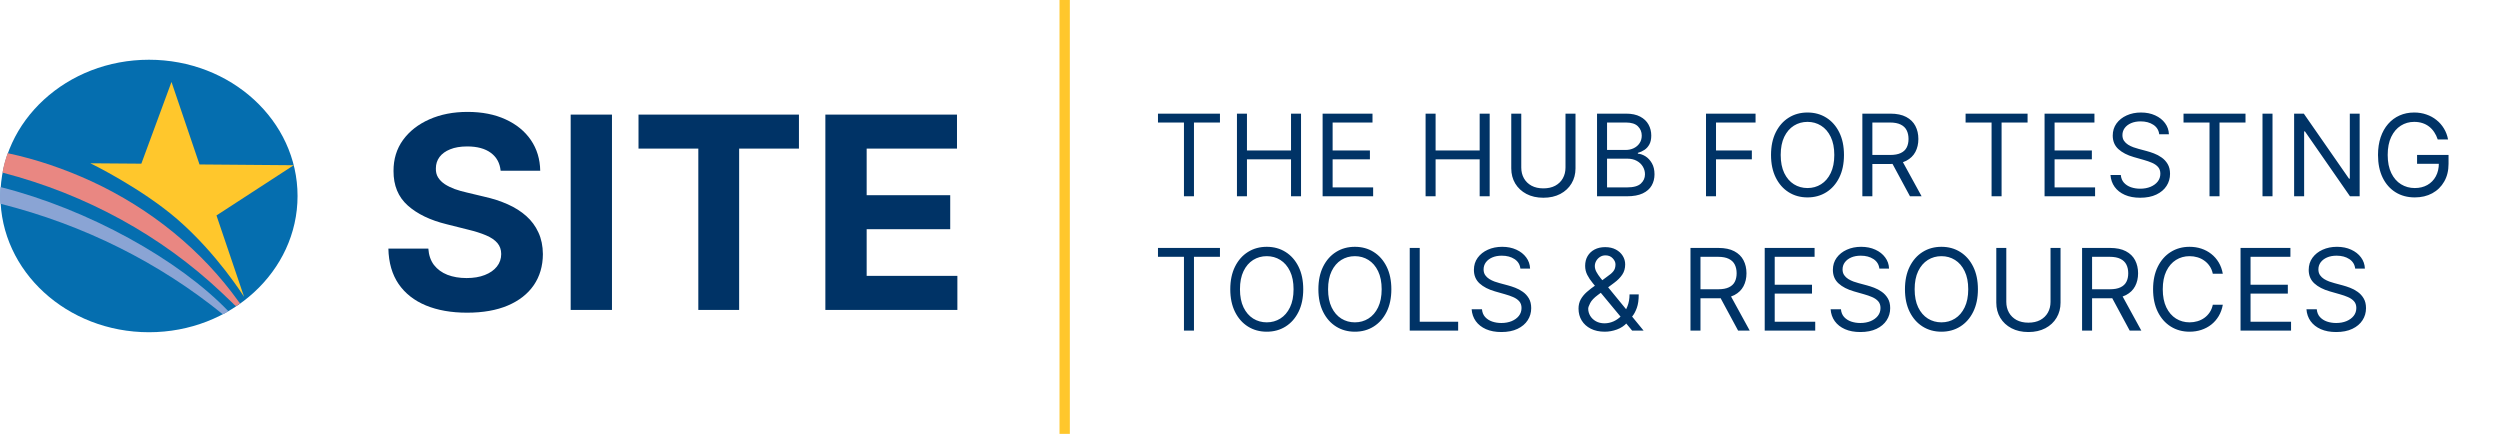
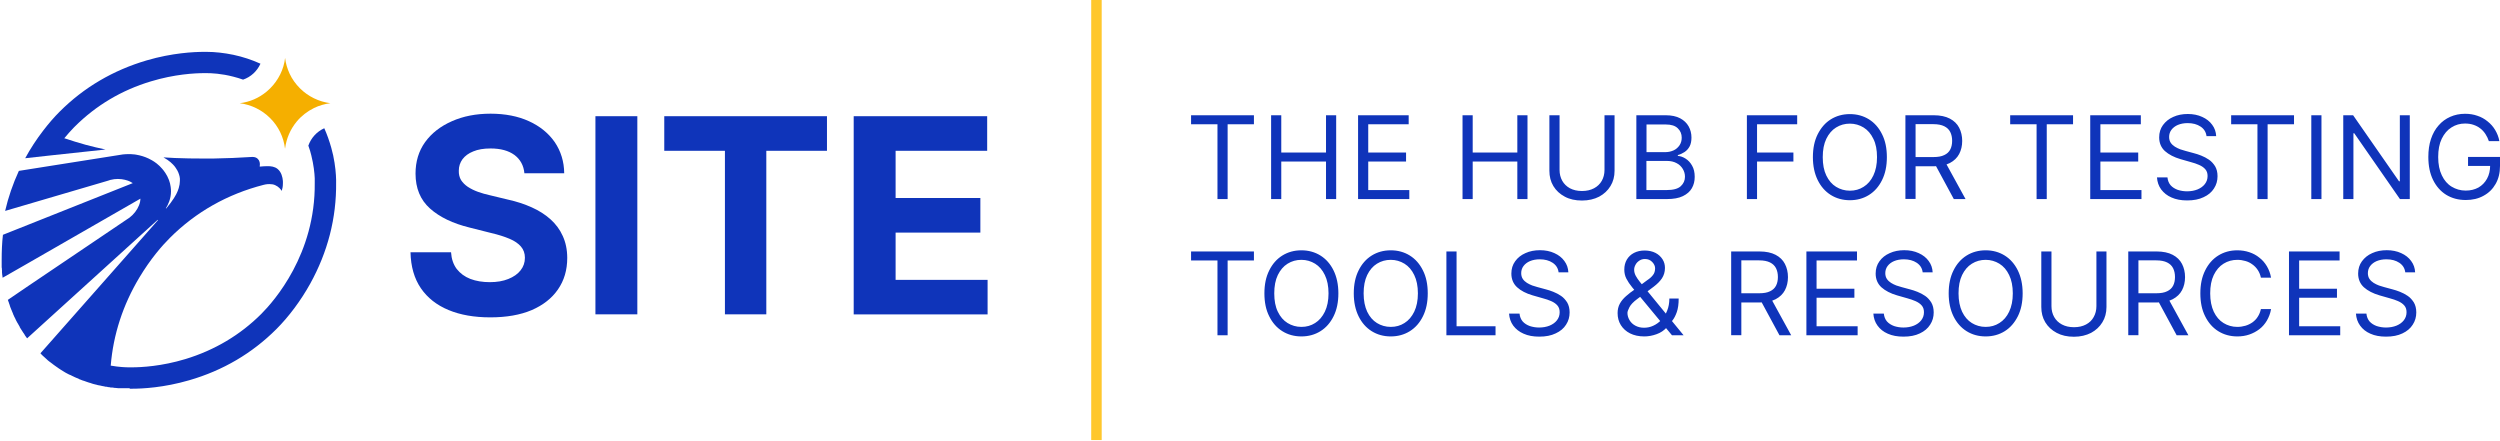
- <svg xmlns="http://www.w3.org/2000/svg" width="242" height="42" viewBox="0 0 242 42" fill="none">
-   <path d="M14.422 32.16C22.364 32.16 28.803 26.255 28.803 18.971C28.803 11.687 22.364 5.783 14.422 5.783C6.48 5.783 0.041 11.687 0.041 18.971C0.041 26.255 6.48 32.16 14.422 32.16Z" fill="#056EAF" />
-   <path d="M23.091 29.183C19.558 24.247 14.627 20.215 8.834 17.54C6.286 16.372 3.574 15.43 0.739 14.827C0.534 15.43 0.328 16.07 0.246 16.711C8.382 18.821 15.654 22.853 21.407 28.279C21.776 28.656 22.187 28.995 22.557 29.372C22.639 29.485 22.762 29.56 22.845 29.635C23.009 29.522 23.132 29.447 23.297 29.334C23.173 29.334 23.132 29.259 23.091 29.183V29.183Z" fill="#E98782" />
-   <path d="M22.105 30.125C17.339 25.151 8.546 20.252 0.041 18.105C0.041 18.368 0 18.67 0 18.971C0 19.235 0 19.461 0.041 19.725C8.135 21.76 15.449 25.452 21.571 30.426C21.736 30.351 21.941 30.238 22.105 30.125V30.125Z" fill="#8AA4D4" />
-   <path d="M28.433 15.994L19.312 15.919L16.6 7.931L13.682 15.844L8.752 15.806C8.752 15.806 13.642 18.18 17.175 21.232C21.037 24.586 23.544 28.618 23.626 28.731L20.955 20.855L28.433 15.994Z" fill="#FFC72C" />
-   <path d="M48.462 16.529C48.388 15.784 48.071 15.206 47.511 14.793C46.951 14.381 46.191 14.175 45.23 14.175C44.578 14.175 44.027 14.267 43.578 14.452C43.128 14.63 42.784 14.88 42.544 15.2C42.31 15.52 42.193 15.883 42.193 16.289C42.18 16.628 42.251 16.923 42.405 17.175C42.565 17.428 42.784 17.646 43.06 17.831C43.337 18.009 43.658 18.166 44.021 18.302C44.384 18.431 44.772 18.542 45.184 18.634L46.883 19.041C47.708 19.225 48.465 19.471 49.154 19.779C49.844 20.087 50.441 20.465 50.946 20.915C51.45 21.364 51.841 21.893 52.118 22.503C52.401 23.112 52.546 23.811 52.552 24.599C52.546 25.756 52.25 26.759 51.666 27.609C51.087 28.452 50.25 29.108 49.154 29.575C48.065 30.037 46.751 30.268 45.212 30.268C43.685 30.268 42.356 30.034 41.223 29.566C40.097 29.098 39.217 28.406 38.583 27.489C37.955 26.565 37.625 25.424 37.595 24.063H41.463C41.506 24.697 41.688 25.227 42.008 25.651C42.334 26.07 42.768 26.387 43.31 26.602C43.858 26.812 44.476 26.916 45.166 26.916C45.843 26.916 46.431 26.818 46.929 26.621C47.434 26.424 47.825 26.15 48.102 25.799C48.379 25.448 48.517 25.045 48.517 24.59C48.517 24.165 48.391 23.808 48.139 23.518C47.892 23.229 47.529 22.983 47.049 22.78C46.575 22.577 45.993 22.392 45.304 22.226L43.245 21.709C41.651 21.321 40.392 20.715 39.469 19.89C38.546 19.065 38.087 17.954 38.093 16.557C38.087 15.412 38.392 14.412 39.007 13.556C39.629 12.7 40.481 12.033 41.565 11.553C42.648 11.072 43.879 10.832 45.258 10.832C46.661 10.832 47.886 11.072 48.933 11.553C49.985 12.033 50.804 12.7 51.389 13.556C51.973 14.412 52.275 15.403 52.294 16.529H48.462ZM59.239 11.091V30H55.241V11.091H59.239ZM61.808 14.387V11.091H77.338V14.387H71.549V30H67.597V14.387H61.808ZM79.895 30V11.091H92.637V14.387H83.893V18.893H91.981V22.189H83.893V26.704H92.674V30H79.895Z" fill="#003366" />
-   <rect x="103.311" y="0.25" width="41.5" height="0.5" transform="rotate(90 103.311 0.25)" stroke="#FFC72C" stroke-width="0.5" />
-   <path d="M112.092 11.859V11H118.092V11.859H115.576V19H114.607V11.859H112.092ZM119.737 19V11H120.706V14.562H124.971V11H125.94V19H124.971V15.422H120.706V19H119.737ZM128.029 19V11H132.858V11.859H128.998V14.562H132.608V15.422H128.998V18.141H132.92V19H128.029ZM137.997 19V11H138.966V14.562H143.232V11H144.201V19H143.232V15.422H138.966V19H137.997ZM151.54 11H152.509V16.297C152.509 16.844 152.38 17.332 152.122 17.762C151.867 18.189 151.506 18.526 151.04 18.773C150.574 19.018 150.027 19.141 149.399 19.141C148.772 19.141 148.225 19.018 147.759 18.773C147.293 18.526 146.931 18.189 146.673 17.762C146.418 17.332 146.29 16.844 146.29 16.297V11H147.259V16.219C147.259 16.609 147.345 16.957 147.517 17.262C147.688 17.564 147.933 17.802 148.251 17.977C148.571 18.148 148.954 18.234 149.399 18.234C149.845 18.234 150.228 18.148 150.548 17.977C150.868 17.802 151.113 17.564 151.282 17.262C151.454 16.957 151.54 16.609 151.54 16.219V11ZM154.593 19V11H157.39C157.948 11 158.407 11.096 158.769 11.289C159.131 11.479 159.401 11.736 159.578 12.059C159.755 12.379 159.843 12.734 159.843 13.125C159.843 13.469 159.782 13.753 159.66 13.977C159.54 14.2 159.381 14.378 159.183 14.508C158.988 14.638 158.776 14.734 158.546 14.797V14.875C158.791 14.891 159.037 14.977 159.285 15.133C159.532 15.289 159.739 15.513 159.906 15.805C160.073 16.096 160.156 16.453 160.156 16.875C160.156 17.276 160.065 17.637 159.882 17.957C159.7 18.277 159.412 18.531 159.019 18.719C158.626 18.906 158.114 19 157.484 19H154.593ZM155.562 18.141H157.484C158.117 18.141 158.566 18.018 158.832 17.773C159.1 17.526 159.234 17.227 159.234 16.875C159.234 16.604 159.165 16.354 159.027 16.125C158.889 15.893 158.692 15.708 158.437 15.57C158.182 15.43 157.88 15.359 157.531 15.359H155.562V18.141ZM155.562 14.516H157.359C157.651 14.516 157.914 14.458 158.148 14.344C158.385 14.229 158.573 14.068 158.711 13.859C158.851 13.651 158.921 13.406 158.921 13.125C158.921 12.773 158.799 12.475 158.554 12.23C158.31 11.983 157.921 11.859 157.39 11.859H155.562V14.516ZM165.141 19V11H169.938V11.859H166.11V14.562H169.579V15.422H166.11V19H165.141ZM178.497 15C178.497 15.844 178.345 16.573 178.04 17.188C177.736 17.802 177.318 18.276 176.787 18.609C176.255 18.943 175.649 19.109 174.966 19.109C174.284 19.109 173.677 18.943 173.146 18.609C172.615 18.276 172.197 17.802 171.892 17.188C171.587 16.573 171.435 15.844 171.435 15C171.435 14.156 171.587 13.427 171.892 12.812C172.197 12.198 172.615 11.724 173.146 11.391C173.677 11.057 174.284 10.891 174.966 10.891C175.649 10.891 176.255 11.057 176.787 11.391C177.318 11.724 177.736 12.198 178.04 12.812C178.345 13.427 178.497 14.156 178.497 15ZM177.56 15C177.56 14.307 177.444 13.723 177.212 13.246C176.983 12.77 176.672 12.409 176.279 12.164C175.888 11.919 175.451 11.797 174.966 11.797C174.482 11.797 174.043 11.919 173.65 12.164C173.259 12.409 172.948 12.77 172.716 13.246C172.487 13.723 172.372 14.307 172.372 15C172.372 15.693 172.487 16.277 172.716 16.754C172.948 17.23 173.259 17.591 173.65 17.836C174.043 18.081 174.482 18.203 174.966 18.203C175.451 18.203 175.888 18.081 176.279 17.836C176.672 17.591 176.983 17.23 177.212 16.754C177.444 16.277 177.56 15.693 177.56 15ZM180.276 19V11H182.979C183.604 11 184.118 11.107 184.519 11.32C184.92 11.531 185.216 11.822 185.409 12.191C185.602 12.561 185.698 12.982 185.698 13.453C185.698 13.925 185.602 14.342 185.409 14.707C185.216 15.072 184.921 15.358 184.522 15.566C184.124 15.772 183.615 15.875 182.995 15.875H180.808V15H182.964C183.391 15 183.735 14.938 183.995 14.812C184.258 14.688 184.448 14.51 184.565 14.281C184.685 14.05 184.745 13.773 184.745 13.453C184.745 13.133 184.685 12.853 184.565 12.613C184.446 12.374 184.254 12.189 183.991 12.059C183.728 11.926 183.381 11.859 182.948 11.859H181.245V19H180.276ZM184.042 15.406L186.011 19H184.886L182.948 15.406H184.042ZM190.269 11.859V11H196.269V11.859H193.753V19H192.784V11.859H190.269ZM197.914 19V11H202.742V11.859H198.883V14.562H202.492V15.422H198.883V18.141H202.804V19H197.914ZM209.013 13C208.966 12.604 208.776 12.297 208.443 12.078C208.109 11.859 207.701 11.75 207.216 11.75C206.862 11.75 206.552 11.807 206.287 11.922C206.024 12.037 205.818 12.194 205.669 12.395C205.524 12.595 205.451 12.823 205.451 13.078C205.451 13.292 205.501 13.475 205.603 13.629C205.707 13.78 205.84 13.906 206.001 14.008C206.163 14.107 206.332 14.189 206.509 14.254C206.686 14.316 206.849 14.367 206.997 14.406L207.81 14.625C208.018 14.68 208.25 14.755 208.505 14.852C208.763 14.948 209.009 15.079 209.244 15.246C209.481 15.41 209.676 15.621 209.829 15.879C209.983 16.137 210.06 16.453 210.06 16.828C210.06 17.26 209.947 17.651 209.72 18C209.496 18.349 209.168 18.626 208.736 18.832C208.306 19.038 207.784 19.141 207.169 19.141C206.596 19.141 206.1 19.048 205.681 18.863C205.264 18.678 204.936 18.421 204.697 18.09C204.46 17.759 204.326 17.375 204.294 16.938H205.294C205.32 17.24 205.422 17.49 205.599 17.688C205.779 17.883 206.005 18.029 206.279 18.125C206.555 18.219 206.852 18.266 207.169 18.266C207.539 18.266 207.871 18.206 208.165 18.086C208.46 17.963 208.693 17.794 208.865 17.578C209.037 17.359 209.122 17.104 209.122 16.812C209.122 16.547 209.048 16.331 208.9 16.164C208.751 15.997 208.556 15.862 208.314 15.758C208.072 15.654 207.81 15.562 207.529 15.484L206.544 15.203C205.919 15.023 205.425 14.767 205.06 14.434C204.695 14.1 204.513 13.664 204.513 13.125C204.513 12.677 204.634 12.287 204.876 11.953C205.121 11.617 205.449 11.357 205.861 11.172C206.275 10.984 206.737 10.891 207.247 10.891C207.763 10.891 208.221 10.983 208.622 11.168C209.024 11.35 209.341 11.6 209.576 11.918C209.813 12.236 209.938 12.596 209.951 13H209.013ZM211.365 11.859V11H217.365V11.859H214.85V19H213.881V11.859H211.365ZM219.979 11V19H219.01V11H219.979ZM228.415 11V19H227.478L223.118 12.719H223.04V19H222.071V11H223.009L227.384 17.297H227.462V11H228.415ZM235.972 13.5C235.887 13.237 235.773 13.001 235.633 12.793C235.495 12.582 235.329 12.402 235.137 12.254C234.946 12.105 234.73 11.992 234.488 11.914C234.246 11.836 233.98 11.797 233.691 11.797C233.217 11.797 232.786 11.919 232.398 12.164C232.01 12.409 231.702 12.77 231.472 13.246C231.243 13.723 231.129 14.307 231.129 15C231.129 15.693 231.245 16.277 231.476 16.754C231.708 17.23 232.022 17.591 232.418 17.836C232.814 18.081 233.259 18.203 233.754 18.203C234.212 18.203 234.616 18.105 234.965 17.91C235.316 17.712 235.59 17.434 235.785 17.074C235.983 16.712 236.082 16.287 236.082 15.797L236.379 15.859H233.972V15H237.019V15.859C237.019 16.518 236.879 17.091 236.597 17.578C236.319 18.065 235.933 18.443 235.441 18.711C234.952 18.977 234.389 19.109 233.754 19.109C233.045 19.109 232.423 18.943 231.887 18.609C231.353 18.276 230.936 17.802 230.637 17.188C230.34 16.573 230.191 15.844 230.191 15C230.191 14.367 230.276 13.798 230.445 13.293C230.617 12.785 230.859 12.353 231.172 11.996C231.484 11.639 231.854 11.366 232.281 11.176C232.708 10.986 233.178 10.891 233.691 10.891C234.113 10.891 234.506 10.954 234.871 11.082C235.238 11.207 235.565 11.385 235.851 11.617C236.14 11.846 236.381 12.121 236.574 12.441C236.767 12.759 236.9 13.112 236.972 13.5H235.972ZM112.092 24.859V24H118.092V24.859H115.576V32H114.607V24.859H112.092ZM126.154 28C126.154 28.844 126.002 29.573 125.697 30.188C125.392 30.802 124.974 31.276 124.443 31.609C123.912 31.943 123.305 32.109 122.623 32.109C121.94 32.109 121.334 31.943 120.802 31.609C120.271 31.276 119.853 30.802 119.548 30.188C119.244 29.573 119.091 28.844 119.091 28C119.091 27.156 119.244 26.427 119.548 25.812C119.853 25.198 120.271 24.724 120.802 24.391C121.334 24.057 121.94 23.891 122.623 23.891C123.305 23.891 123.912 24.057 124.443 24.391C124.974 24.724 125.392 25.198 125.697 25.812C126.002 26.427 126.154 27.156 126.154 28ZM125.216 28C125.216 27.307 125.101 26.723 124.869 26.246C124.64 25.77 124.328 25.409 123.935 25.164C123.545 24.919 123.107 24.797 122.623 24.797C122.138 24.797 121.699 24.919 121.306 25.164C120.916 25.409 120.604 25.77 120.373 26.246C120.143 26.723 120.029 27.307 120.029 28C120.029 28.693 120.143 29.277 120.373 29.754C120.604 30.23 120.916 30.591 121.306 30.836C121.699 31.081 122.138 31.203 122.623 31.203C123.107 31.203 123.545 31.081 123.935 30.836C124.328 30.591 124.64 30.23 124.869 29.754C125.101 29.277 125.216 28.693 125.216 28ZM134.683 28C134.683 28.844 134.53 29.573 134.226 30.188C133.921 30.802 133.503 31.276 132.972 31.609C132.441 31.943 131.834 32.109 131.152 32.109C130.469 32.109 129.863 31.943 129.331 31.609C128.8 31.276 128.382 30.802 128.077 30.188C127.773 29.573 127.62 28.844 127.62 28C127.62 27.156 127.773 26.427 128.077 25.812C128.382 25.198 128.8 24.724 129.331 24.391C129.863 24.057 130.469 23.891 131.152 23.891C131.834 23.891 132.441 24.057 132.972 24.391C133.503 24.724 133.921 25.198 134.226 25.812C134.53 26.427 134.683 27.156 134.683 28ZM133.745 28C133.745 27.307 133.629 26.723 133.398 26.246C133.168 25.77 132.857 25.409 132.464 25.164C132.073 24.919 131.636 24.797 131.152 24.797C130.667 24.797 130.228 24.919 129.835 25.164C129.445 25.409 129.133 25.77 128.902 26.246C128.672 26.723 128.558 27.307 128.558 28C128.558 28.693 128.672 29.277 128.902 29.754C129.133 30.23 129.445 30.591 129.835 30.836C130.228 31.081 130.667 31.203 131.152 31.203C131.636 31.203 132.073 31.081 132.464 30.836C132.857 30.591 133.168 30.23 133.398 29.754C133.629 29.277 133.745 28.693 133.745 28ZM136.462 32V24H137.43V31.141H141.149V32H136.462ZM147.174 26C147.127 25.604 146.937 25.297 146.604 25.078C146.271 24.859 145.862 24.75 145.377 24.75C145.023 24.75 144.713 24.807 144.448 24.922C144.185 25.037 143.979 25.194 143.83 25.395C143.685 25.595 143.612 25.823 143.612 26.078C143.612 26.292 143.663 26.475 143.764 26.629C143.868 26.78 144.001 26.906 144.163 27.008C144.324 27.107 144.493 27.189 144.67 27.254C144.847 27.316 145.01 27.367 145.159 27.406L145.971 27.625C146.179 27.68 146.411 27.755 146.666 27.852C146.924 27.948 147.17 28.079 147.405 28.246C147.642 28.41 147.837 28.621 147.991 28.879C148.144 29.137 148.221 29.453 148.221 29.828C148.221 30.26 148.108 30.651 147.881 31C147.657 31.349 147.329 31.626 146.897 31.832C146.467 32.038 145.945 32.141 145.33 32.141C144.758 32.141 144.261 32.048 143.842 31.863C143.426 31.678 143.097 31.421 142.858 31.09C142.621 30.759 142.487 30.375 142.455 29.938H143.455C143.482 30.24 143.583 30.49 143.76 30.688C143.94 30.883 144.166 31.029 144.44 31.125C144.716 31.219 145.013 31.266 145.33 31.266C145.7 31.266 146.032 31.206 146.327 31.086C146.621 30.963 146.854 30.794 147.026 30.578C147.198 30.359 147.284 30.104 147.284 29.812C147.284 29.547 147.209 29.331 147.061 29.164C146.913 28.997 146.717 28.862 146.475 28.758C146.233 28.654 145.971 28.562 145.69 28.484L144.705 28.203C144.08 28.023 143.586 27.767 143.221 27.434C142.857 27.1 142.674 26.664 142.674 26.125C142.674 25.677 142.795 25.287 143.038 24.953C143.282 24.617 143.61 24.357 144.022 24.172C144.436 23.984 144.898 23.891 145.409 23.891C145.924 23.891 146.383 23.983 146.784 24.168C147.185 24.35 147.502 24.6 147.737 24.918C147.974 25.236 148.099 25.596 148.112 26H147.174ZM155.348 32.109C154.822 32.109 154.369 32.013 153.989 31.82C153.609 31.628 153.316 31.363 153.11 31.027C152.904 30.691 152.801 30.307 152.801 29.875C152.801 29.542 152.872 29.246 153.012 28.988C153.156 28.728 153.352 28.487 153.602 28.266C153.855 28.042 154.145 27.818 154.473 27.594L155.629 26.734C155.856 26.586 156.037 26.427 156.172 26.258C156.31 26.088 156.379 25.867 156.379 25.594C156.379 25.391 156.29 25.194 156.11 25.004C155.933 24.814 155.7 24.719 155.411 24.719C155.208 24.719 155.028 24.771 154.872 24.875C154.718 24.977 154.597 25.107 154.508 25.266C154.422 25.422 154.379 25.583 154.379 25.75C154.379 25.938 154.43 26.128 154.532 26.32C154.636 26.51 154.768 26.706 154.926 26.906C155.088 27.104 155.254 27.307 155.426 27.516L159.098 32H157.989L154.958 28.344C154.676 28.005 154.421 27.698 154.192 27.422C153.963 27.146 153.781 26.874 153.645 26.605C153.51 26.337 153.442 26.047 153.442 25.734C153.442 25.375 153.521 25.06 153.68 24.789C153.842 24.516 154.067 24.303 154.356 24.152C154.648 23.999 154.989 23.922 155.379 23.922C155.781 23.922 156.126 24 156.415 24.156C156.704 24.31 156.926 24.514 157.083 24.77C157.239 25.022 157.317 25.297 157.317 25.594C157.317 25.977 157.222 26.309 157.032 26.59C156.842 26.871 156.583 27.133 156.254 27.375L154.661 28.562C154.301 28.828 154.058 29.086 153.93 29.336C153.803 29.586 153.739 29.766 153.739 29.875C153.739 30.125 153.804 30.358 153.934 30.574C154.064 30.79 154.248 30.965 154.485 31.098C154.722 31.23 154.999 31.297 155.317 31.297C155.619 31.297 155.913 31.233 156.2 31.105C156.486 30.975 156.745 30.788 156.977 30.543C157.212 30.298 157.396 30.004 157.532 29.66C157.67 29.316 157.739 28.93 157.739 28.5H158.629C158.629 29.031 158.568 29.465 158.446 29.801C158.324 30.137 158.185 30.4 158.032 30.59C157.878 30.78 157.754 30.922 157.661 31.016C157.629 31.055 157.601 31.094 157.575 31.133C157.549 31.172 157.52 31.211 157.489 31.25C157.231 31.539 156.906 31.755 156.512 31.898C156.119 32.039 155.731 32.109 155.348 32.109ZM163.638 32V24H166.341C166.966 24 167.479 24.107 167.88 24.32C168.281 24.531 168.578 24.822 168.77 25.191C168.963 25.561 169.059 25.982 169.059 26.453C169.059 26.924 168.963 27.342 168.77 27.707C168.578 28.072 168.282 28.358 167.884 28.566C167.485 28.772 166.976 28.875 166.356 28.875H164.169V28H166.325C166.752 28 167.096 27.938 167.356 27.812C167.619 27.688 167.809 27.51 167.927 27.281C168.046 27.049 168.106 26.773 168.106 26.453C168.106 26.133 168.046 25.853 167.927 25.613C167.807 25.374 167.615 25.189 167.352 25.059C167.089 24.926 166.742 24.859 166.309 24.859H164.606V32H163.638ZM167.403 28.406L169.372 32H168.247L166.309 28.406H167.403ZM170.824 32V24H175.652V24.859H171.792V27.562H175.402V28.422H171.792V31.141H175.714V32H170.824ZM181.923 26C181.876 25.604 181.686 25.297 181.353 25.078C181.019 24.859 180.61 24.75 180.126 24.75C179.772 24.75 179.462 24.807 179.196 24.922C178.933 25.037 178.728 25.194 178.579 25.395C178.433 25.595 178.36 25.823 178.36 26.078C178.36 26.292 178.411 26.475 178.513 26.629C178.617 26.78 178.75 26.906 178.911 27.008C179.073 27.107 179.242 27.189 179.419 27.254C179.596 27.316 179.759 27.367 179.907 27.406L180.72 27.625C180.928 27.68 181.16 27.755 181.415 27.852C181.673 27.948 181.919 28.079 182.153 28.246C182.39 28.41 182.586 28.621 182.739 28.879C182.893 29.137 182.97 29.453 182.97 29.828C182.97 30.26 182.856 30.651 182.63 31C182.406 31.349 182.078 31.626 181.646 31.832C181.216 32.038 180.694 32.141 180.079 32.141C179.506 32.141 179.01 32.048 178.591 31.863C178.174 31.678 177.846 31.421 177.606 31.09C177.369 30.759 177.235 30.375 177.204 29.938H178.204C178.23 30.24 178.332 30.49 178.509 30.688C178.688 30.883 178.915 31.029 179.188 31.125C179.465 31.219 179.761 31.266 180.079 31.266C180.449 31.266 180.781 31.206 181.075 31.086C181.369 30.963 181.603 30.794 181.774 30.578C181.946 30.359 182.032 30.104 182.032 29.812C182.032 29.547 181.958 29.331 181.81 29.164C181.661 28.997 181.466 28.862 181.224 28.758C180.981 28.654 180.72 28.562 180.438 28.484L179.454 28.203C178.829 28.023 178.334 27.767 177.97 27.434C177.605 27.1 177.423 26.664 177.423 26.125C177.423 25.677 177.544 25.287 177.786 24.953C178.031 24.617 178.359 24.357 178.771 24.172C179.185 23.984 179.647 23.891 180.157 23.891C180.673 23.891 181.131 23.983 181.532 24.168C181.933 24.35 182.251 24.6 182.485 24.918C182.722 25.236 182.847 25.596 182.86 26H181.923ZM191.463 28C191.463 28.844 191.31 29.573 191.005 30.188C190.701 30.802 190.283 31.276 189.752 31.609C189.22 31.943 188.614 32.109 187.931 32.109C187.249 32.109 186.642 31.943 186.111 31.609C185.58 31.276 185.162 30.802 184.857 30.188C184.552 29.573 184.4 28.844 184.4 28C184.4 27.156 184.552 26.427 184.857 25.812C185.162 25.198 185.58 24.724 186.111 24.391C186.642 24.057 187.249 23.891 187.931 23.891C188.614 23.891 189.22 24.057 189.752 24.391C190.283 24.724 190.701 25.198 191.005 25.812C191.31 26.427 191.463 27.156 191.463 28ZM190.525 28C190.525 27.307 190.409 26.723 190.177 26.246C189.948 25.77 189.637 25.409 189.244 25.164C188.853 24.919 188.416 24.797 187.931 24.797C187.447 24.797 187.008 24.919 186.615 25.164C186.224 25.409 185.913 25.77 185.681 26.246C185.452 26.723 185.338 27.307 185.338 28C185.338 28.693 185.452 29.277 185.681 29.754C185.913 30.23 186.224 30.591 186.615 30.836C187.008 31.081 187.447 31.203 187.931 31.203C188.416 31.203 188.853 31.081 189.244 30.836C189.637 30.591 189.948 30.23 190.177 29.754C190.409 29.277 190.525 28.693 190.525 28ZM198.491 24H199.46V29.297C199.46 29.844 199.331 30.332 199.073 30.762C198.818 31.189 198.458 31.526 197.991 31.773C197.525 32.018 196.978 32.141 196.351 32.141C195.723 32.141 195.176 32.018 194.71 31.773C194.244 31.526 193.882 31.189 193.624 30.762C193.369 30.332 193.241 29.844 193.241 29.297V24H194.21V29.219C194.21 29.609 194.296 29.957 194.468 30.262C194.64 30.564 194.885 30.802 195.202 30.977C195.523 31.148 195.905 31.234 196.351 31.234C196.796 31.234 197.179 31.148 197.499 30.977C197.82 30.802 198.064 30.564 198.234 30.262C198.405 29.957 198.491 29.609 198.491 29.219V24ZM201.545 32V24H204.248C204.873 24 205.386 24.107 205.787 24.32C206.188 24.531 206.485 24.822 206.678 25.191C206.87 25.561 206.967 25.982 206.967 26.453C206.967 26.924 206.87 27.342 206.678 27.707C206.485 28.072 206.189 28.358 205.791 28.566C205.392 28.772 204.883 28.875 204.263 28.875H202.076V28H204.232C204.659 28 205.003 27.938 205.263 27.812C205.526 27.688 205.717 27.51 205.834 27.281C205.954 27.049 206.013 26.773 206.013 26.453C206.013 26.133 205.954 25.853 205.834 25.613C205.714 25.374 205.523 25.189 205.26 25.059C204.997 24.926 204.649 24.859 204.217 24.859H202.513V32H201.545ZM205.31 28.406L207.279 32H206.154L204.217 28.406H205.31ZM215.168 26.5H214.2C214.142 26.221 214.042 25.977 213.899 25.766C213.758 25.555 213.586 25.378 213.383 25.234C213.183 25.088 212.96 24.979 212.715 24.906C212.47 24.833 212.215 24.797 211.95 24.797C211.465 24.797 211.026 24.919 210.633 25.164C210.243 25.409 209.931 25.77 209.7 26.246C209.47 26.723 209.356 27.307 209.356 28C209.356 28.693 209.47 29.277 209.7 29.754C209.931 30.23 210.243 30.591 210.633 30.836C211.026 31.081 211.465 31.203 211.95 31.203C212.215 31.203 212.47 31.167 212.715 31.094C212.96 31.021 213.183 30.913 213.383 30.77C213.586 30.624 213.758 30.445 213.899 30.234C214.042 30.021 214.142 29.776 214.2 29.5H215.168C215.095 29.909 214.963 30.275 214.77 30.598C214.577 30.921 214.338 31.195 214.051 31.422C213.765 31.646 213.443 31.816 213.086 31.934C212.732 32.051 212.353 32.109 211.95 32.109C211.267 32.109 210.661 31.943 210.129 31.609C209.598 31.276 209.18 30.802 208.875 30.188C208.571 29.573 208.418 28.844 208.418 28C208.418 27.156 208.571 26.427 208.875 25.812C209.18 25.198 209.598 24.724 210.129 24.391C210.661 24.057 211.267 23.891 211.95 23.891C212.353 23.891 212.732 23.949 213.086 24.066C213.443 24.184 213.765 24.355 214.051 24.582C214.338 24.806 214.577 25.079 214.77 25.402C214.963 25.723 215.095 26.088 215.168 26.5ZM216.884 32V24H221.712V24.859H217.853V27.562H221.462V28.422H217.853V31.141H221.774V32H216.884ZM227.983 26C227.936 25.604 227.746 25.297 227.413 25.078C227.079 24.859 226.671 24.75 226.186 24.75C225.832 24.75 225.522 24.807 225.256 24.922C224.993 25.037 224.788 25.194 224.639 25.395C224.493 25.595 224.421 25.823 224.421 26.078C224.421 26.292 224.471 26.475 224.573 26.629C224.677 26.78 224.81 26.906 224.971 27.008C225.133 27.107 225.302 27.189 225.479 27.254C225.656 27.316 225.819 27.367 225.967 27.406L226.78 27.625C226.988 27.68 227.22 27.755 227.475 27.852C227.733 27.948 227.979 28.079 228.213 28.246C228.45 28.41 228.646 28.621 228.799 28.879C228.953 29.137 229.03 29.453 229.03 29.828C229.03 30.26 228.917 30.651 228.69 31C228.466 31.349 228.138 31.626 227.706 31.832C227.276 32.038 226.754 32.141 226.139 32.141C225.566 32.141 225.07 32.048 224.651 31.863C224.234 31.678 223.906 31.421 223.667 31.09C223.43 30.759 223.296 30.375 223.264 29.938H224.264C224.29 30.24 224.392 30.49 224.569 30.688C224.749 30.883 224.975 31.029 225.249 31.125C225.525 31.219 225.822 31.266 226.139 31.266C226.509 31.266 226.841 31.206 227.135 31.086C227.43 30.963 227.663 30.794 227.835 30.578C228.006 30.359 228.092 30.104 228.092 29.812C228.092 29.547 228.018 29.331 227.87 29.164C227.721 28.997 227.526 28.862 227.284 28.758C227.042 28.654 226.78 28.562 226.499 28.484L225.514 28.203C224.889 28.023 224.394 27.767 224.03 27.434C223.665 27.1 223.483 26.664 223.483 26.125C223.483 25.677 223.604 25.287 223.846 24.953C224.091 24.617 224.419 24.357 224.831 24.172C225.245 23.984 225.707 23.891 226.217 23.891C226.733 23.891 227.191 23.983 227.592 24.168C227.993 24.35 228.311 24.6 228.546 24.918C228.782 25.236 228.907 25.596 228.921 26H227.983Z" fill="#003366" />
+ <svg xmlns="http://www.w3.org/2000/svg" id="Layer_2" data-name="Layer 2" viewBox="0 0 238.61 42">
+   <defs>
+     <style>
+       .cls-1 {
+         fill: #f5af00;
+       }
+ 
+       .cls-1, .cls-2 {
+         stroke-width: 0px;
+       }
+ 
+       .cls-3 {
+         fill: none;
+         stroke: #ffc72c;
+         stroke-width: .5px;
+       }
+ 
+       .cls-2 {
+         fill: #0f34ba;
+       }
+     </style>
+   </defs>
+   <g id="Layer_1-2" data-name="Layer 1">
+     <path class="cls-2" d="M50.05,16.53c-.07-.74-.39-1.32-.95-1.74-.56-.41-1.32-.62-2.28-.62-.65,0-1.2.09-1.65.28-.45.18-.79.43-1.03.75-.23.32-.35.68-.35,1.09-.01.34.06.63.21.89.16.25.38.47.66.66.28.18.6.34.96.47.36.13.75.24,1.16.33l1.7.41c.82.18,1.58.43,2.27.74.69.31,1.29.69,1.79,1.14.5.45.9.98,1.17,1.59.28.61.43,1.31.43,2.1,0,1.16-.3,2.16-.89,3.01-.58.84-1.42,1.5-2.51,1.97-1.09.46-2.4.69-3.94.69s-2.86-.23-3.99-.7c-1.13-.47-2.01-1.16-2.64-2.08-.63-.92-.96-2.07-.99-3.43h3.87c.04.63.22,1.16.54,1.59.33.42.76.74,1.3.95.55.21,1.17.31,1.86.31s1.26-.1,1.76-.3c.5-.2.9-.47,1.17-.82.28-.35.42-.75.42-1.21,0-.42-.13-.78-.38-1.07-.25-.29-.61-.54-1.09-.74-.47-.2-1.06-.39-1.75-.55l-2.06-.52c-1.59-.39-2.85-.99-3.78-1.82-.92-.82-1.38-1.94-1.38-3.33,0-1.14.3-2.15.91-3,.62-.86,1.47-1.52,2.56-2,1.08-.48,2.31-.72,3.69-.72s2.63.24,3.67.72c1.05.48,1.87,1.15,2.46,2,.58.86.89,1.85.9,2.97h-3.83ZM60.83,11.09v18.91h-4V11.09h4ZM63.4,14.39v-3.3h15.53v3.3h-5.79v15.61h-3.95v-15.61h-5.79ZM81.48,30V11.09h12.74v3.3h-8.74v4.51h8.09v3.3h-8.09v4.51h8.78v3.3h-12.78Z" />
+     <rect class="cls-3" x="104.4" y=".25" width=".5" height="41.5" />
+     <path class="cls-2" d="M113.68,11.86v-.86h6v.86h-2.51v7.14h-.97v-7.14h-2.52ZM121.32,19v-8h.97v3.56h4.27v-3.56h.97v8h-.97v-3.58h-4.27v3.58h-.97ZM129.62,19v-8h4.83v.86h-3.86v2.7h3.61v.86h-3.61v2.72h3.92v.86h-4.89ZM139.59,19v-8h.97v3.56h4.26v-3.56h.97v8h-.97v-3.58h-4.26v3.58h-.97ZM153.13,11h.97v5.3c0,.55-.13,1.04-.39,1.46-.26.43-.62.76-1.08,1.01-.47.24-1.01.37-1.64.37s-1.18-.12-1.64-.37c-.47-.25-.83-.58-1.09-1.01-.26-.43-.38-.92-.38-1.46v-5.3h.97v5.22c0,.39.09.74.26,1.04.17.3.42.54.73.71.32.17.7.26,1.15.26s.83-.09,1.15-.26c.32-.17.57-.41.74-.71.17-.3.26-.65.26-1.04v-5.22ZM156.18,19v-8h2.8c.56,0,1.02.1,1.38.29.36.19.63.45.81.77.18.32.27.68.27,1.07,0,.34-.06.63-.18.85-.12.22-.28.4-.48.53-.2.13-.41.23-.64.29v.08c.25.02.49.1.74.26.25.16.46.38.62.67.17.29.25.65.25,1.07s-.09.76-.27,1.08c-.18.32-.47.57-.86.76-.39.19-.9.28-1.54.28h-2.89ZM157.15,18.14h1.92c.63,0,1.08-.12,1.35-.37.27-.25.4-.55.4-.9,0-.27-.07-.52-.21-.75-.14-.23-.33-.42-.59-.55-.26-.14-.56-.21-.91-.21h-1.97v2.78ZM157.15,14.52h1.8c.29,0,.55-.06.79-.17.24-.11.42-.28.56-.48.14-.21.21-.45.21-.73,0-.35-.12-.65-.37-.89-.25-.25-.63-.37-1.16-.37h-1.83v2.66ZM166.73,19v-8h4.8v.86h-3.83v2.7h3.47v.86h-3.47v3.58h-.97ZM180.09,15c0,.84-.15,1.57-.46,2.19-.3.61-.72,1.09-1.25,1.42-.53.33-1.14.5-1.82.5s-1.29-.17-1.82-.5c-.53-.33-.95-.81-1.25-1.42-.3-.61-.46-1.34-.46-2.19s.15-1.57.46-2.19c.31-.61.72-1.09,1.25-1.42.53-.33,1.14-.5,1.82-.5s1.29.17,1.82.5c.53.33.95.81,1.25,1.42.31.61.46,1.34.46,2.19ZM179.15,15c0-.69-.11-1.28-.35-1.75-.23-.48-.54-.84-.93-1.08-.39-.24-.83-.37-1.31-.37s-.92.12-1.32.37c-.39.24-.7.61-.93,1.08-.23.48-.34,1.06-.34,1.75s.11,1.28.34,1.75c.23.48.54.84.93,1.08.39.24.83.37,1.32.37s.92-.12,1.31-.37c.39-.24.71-.61.93-1.08.23-.48.35-1.06.35-1.75ZM181.86,19v-8h2.7c.62,0,1.14.11,1.54.32.4.21.7.5.89.87.19.37.29.79.29,1.26s-.1.89-.29,1.25c-.19.36-.49.65-.89.86-.4.21-.91.31-1.53.31h-2.19v-.88h2.16c.43,0,.77-.06,1.03-.19.26-.12.45-.3.57-.53.12-.23.18-.51.18-.83s-.06-.6-.18-.84c-.12-.24-.31-.42-.57-.55-.26-.13-.61-.2-1.04-.2h-1.7v7.14h-.97ZM185.63,15.41l1.97,3.59h-1.12l-1.94-3.59h1.09ZM191.86,11.86v-.86h6v.86h-2.51v7.14h-.97v-7.14h-2.52ZM199.5,19v-8h4.83v.86h-3.86v2.7h3.61v.86h-3.61v2.72h3.92v.86h-4.89ZM210.6,13c-.05-.4-.24-.7-.57-.92-.33-.22-.74-.33-1.23-.33-.36,0-.66.06-.93.17-.26.11-.47.27-.62.47-.15.2-.22.43-.22.68,0,.21.05.4.15.55.1.15.24.28.4.38.16.1.33.18.51.25.18.06.34.11.49.15l.81.22c.21.05.44.13.7.23.26.1.5.23.74.39.24.16.43.38.59.63.15.26.23.57.23.95,0,.43-.11.82-.34,1.17-.22.35-.55.63-.99.83-.43.21-.95.31-1.57.31-.57,0-1.07-.09-1.49-.28-.42-.18-.74-.44-.99-.77-.24-.33-.37-.71-.4-1.15h1c.03.3.13.55.3.75.18.2.41.34.68.44.28.09.57.14.89.14.37,0,.7-.06,1-.18.29-.12.53-.29.7-.51.17-.22.26-.47.26-.77,0-.27-.07-.48-.22-.65-.15-.17-.34-.3-.59-.41-.24-.1-.5-.2-.79-.27l-.98-.28c-.62-.18-1.12-.44-1.49-.77-.36-.33-.55-.77-.55-1.31,0-.45.12-.84.36-1.17.25-.34.57-.6.98-.78.41-.19.88-.28,1.39-.28s.97.09,1.38.28c.4.18.72.43.95.75.24.32.36.68.38,1.08h-.94ZM212.95,11.86v-.86h6v.86h-2.52v7.14h-.97v-7.14h-2.52ZM221.57,11v8h-.97v-8h.97ZM230,11v8h-.94l-4.36-6.28h-.08v6.28h-.97v-8h.94l4.38,6.3h.08v-6.3h.95ZM237.56,13.5c-.09-.26-.2-.5-.34-.71-.14-.21-.3-.39-.5-.54-.19-.15-.41-.26-.65-.34-.24-.08-.51-.12-.8-.12-.47,0-.9.12-1.29.37-.39.24-.7.61-.93,1.08-.23.48-.34,1.06-.34,1.75s.12,1.28.35,1.75c.23.48.54.84.94,1.08.4.24.84.37,1.34.37.46,0,.86-.1,1.21-.29.35-.2.62-.48.82-.84.2-.36.3-.79.3-1.28l.3.06h-2.41v-.86h3.05v.86c0,.66-.14,1.23-.42,1.72-.28.49-.66.86-1.16,1.13-.49.27-1.05.4-1.69.4-.71,0-1.33-.17-1.87-.5-.53-.33-.95-.81-1.25-1.42-.3-.61-.45-1.34-.45-2.19,0-.63.08-1.2.25-1.71.17-.51.41-.94.73-1.3.31-.36.68-.63,1.11-.82.43-.19.9-.29,1.41-.29.42,0,.82.06,1.18.19.37.12.69.3.98.54.29.23.53.5.72.82.19.32.33.67.4,1.06h-1ZM113.68,24.86v-.86h6v.86h-2.51v7.14h-.97v-7.14h-2.52ZM127.74,28c0,.84-.15,1.57-.46,2.19-.3.61-.72,1.09-1.25,1.42-.53.33-1.14.5-1.82.5s-1.29-.17-1.82-.5c-.53-.33-.95-.81-1.25-1.42-.31-.61-.46-1.34-.46-2.19s.15-1.57.46-2.19c.3-.61.72-1.09,1.25-1.42.53-.33,1.14-.5,1.82-.5s1.29.17,1.82.5c.53.33.95.81,1.25,1.42.3.61.46,1.34.46,2.19ZM126.8,28c0-.69-.12-1.28-.35-1.75-.23-.48-.54-.84-.93-1.08-.39-.24-.83-.37-1.31-.37s-.92.12-1.32.37c-.39.24-.7.61-.93,1.08-.23.48-.34,1.06-.34,1.75s.11,1.28.34,1.75c.23.48.54.84.93,1.08.39.24.83.37,1.32.37s.92-.12,1.31-.37c.39-.24.7-.61.93-1.08.23-.48.35-1.06.35-1.75ZM136.27,28c0,.84-.15,1.57-.46,2.19-.3.61-.72,1.09-1.25,1.42-.53.33-1.14.5-1.82.5s-1.29-.17-1.82-.5c-.53-.33-.95-.81-1.25-1.42-.3-.61-.46-1.34-.46-2.19s.15-1.57.46-2.19c.3-.61.72-1.09,1.25-1.42.53-.33,1.14-.5,1.82-.5s1.29.17,1.82.5c.53.33.95.81,1.25,1.42.31.61.46,1.34.46,2.19ZM135.33,28c0-.69-.12-1.28-.35-1.75-.23-.48-.54-.84-.93-1.08-.39-.24-.83-.37-1.31-.37s-.92.12-1.32.37c-.39.24-.7.61-.93,1.08-.23.48-.34,1.06-.34,1.75s.12,1.28.34,1.75c.23.48.54.84.93,1.08.39.24.83.37,1.32.37s.92-.12,1.31-.37c.39-.24.7-.61.93-1.08.23-.48.35-1.06.35-1.75ZM138.05,32v-8h.97v7.14h3.72v.86h-4.69ZM148.76,26c-.05-.4-.24-.7-.57-.92-.33-.22-.74-.33-1.23-.33-.35,0-.66.06-.93.17-.26.11-.47.27-.62.47-.15.2-.22.43-.22.68,0,.21.05.4.15.55.1.15.24.28.4.38.16.1.33.18.51.25.18.06.34.11.49.15l.81.22c.21.05.44.13.7.23.26.1.5.23.74.39.24.16.43.38.59.63.15.26.23.57.23.95,0,.43-.11.82-.34,1.17-.22.35-.55.63-.99.83-.43.21-.95.31-1.57.31-.57,0-1.07-.09-1.49-.28-.42-.18-.74-.44-.99-.77-.24-.33-.37-.71-.4-1.15h1c.03.3.13.55.3.75.18.2.41.34.68.44.28.09.57.14.89.14.37,0,.7-.06,1-.18.29-.12.53-.29.7-.51.17-.22.26-.47.26-.77,0-.27-.07-.48-.22-.65-.15-.17-.34-.3-.59-.41-.24-.1-.5-.2-.79-.27l-.98-.28c-.62-.18-1.12-.44-1.48-.77-.36-.33-.55-.77-.55-1.31,0-.45.12-.84.36-1.17.24-.34.57-.6.98-.78.41-.19.88-.28,1.39-.28s.97.09,1.38.28c.4.18.72.43.95.75.24.32.36.68.38,1.08h-.94ZM156.94,32.11c-.53,0-.98-.1-1.36-.29-.38-.19-.67-.46-.88-.79-.21-.34-.31-.72-.31-1.15,0-.33.07-.63.21-.89.14-.26.34-.5.59-.72.25-.22.54-.45.87-.67l1.16-.86c.23-.15.41-.31.54-.48.14-.17.21-.39.21-.66,0-.2-.09-.4-.27-.59-.18-.19-.41-.29-.7-.29-.2,0-.38.05-.54.16-.15.1-.28.23-.36.39-.09.16-.13.32-.13.48,0,.19.05.38.15.57.1.19.24.39.4.59.16.2.33.4.5.61l3.67,4.48h-1.11l-3.03-3.66c-.28-.34-.54-.65-.77-.92-.23-.28-.41-.55-.55-.82-.14-.27-.2-.56-.2-.87,0-.36.08-.67.24-.95.16-.27.39-.49.68-.64.29-.15.63-.23,1.02-.23s.75.08,1.04.23c.29.15.51.36.67.61.16.25.23.53.23.82,0,.38-.1.71-.29,1-.19.28-.45.54-.78.79l-1.59,1.19c-.36.27-.6.52-.73.77-.13.25-.19.43-.19.54,0,.25.07.48.2.7.13.22.31.39.55.52.24.13.51.2.83.2s.6-.06.88-.19c.29-.13.55-.32.78-.56.23-.24.42-.54.55-.88.14-.34.21-.73.21-1.16h.89c0,.53-.06.96-.18,1.3-.12.34-.26.6-.41.79-.15.19-.28.33-.37.43-.03.04-.06.08-.09.12-.03.04-.05.08-.09.12-.26.29-.58.51-.98.65-.39.14-.78.21-1.16.21ZM165.23,32v-8h2.7c.62,0,1.14.11,1.54.32.4.21.7.5.89.87.19.37.29.79.29,1.26s-.1.89-.29,1.25c-.19.36-.49.65-.89.86-.4.21-.91.31-1.53.31h-2.19v-.88h2.16c.43,0,.77-.06,1.03-.19.26-.12.45-.3.57-.53.12-.23.18-.51.18-.83s-.06-.6-.18-.84-.31-.42-.57-.55c-.26-.13-.61-.2-1.04-.2h-1.7v7.14h-.97ZM168.99,28.41l1.97,3.59h-1.12l-1.94-3.59h1.09ZM172.41,32v-8h4.83v.86h-3.86v2.7h3.61v.86h-3.61v2.72h3.92v.86h-4.89ZM183.51,26c-.05-.4-.24-.7-.57-.92-.33-.22-.74-.33-1.23-.33-.35,0-.66.06-.93.17-.26.11-.47.27-.62.47-.15.2-.22.43-.22.68,0,.21.05.4.15.55.1.15.24.28.4.38.16.1.33.18.51.25.18.06.34.11.49.15l.81.22c.21.05.44.13.7.23.26.1.5.23.74.39.24.16.43.38.59.63.15.26.23.57.23.95,0,.43-.11.82-.34,1.17-.22.35-.55.63-.98.83-.43.21-.95.31-1.57.31-.57,0-1.07-.09-1.49-.28-.42-.18-.74-.44-.98-.77-.24-.33-.37-.71-.4-1.15h1c.03.3.13.55.3.75.18.2.41.34.68.44.28.09.57.14.89.14.37,0,.7-.06,1-.18.29-.12.53-.29.7-.51.17-.22.26-.47.26-.77,0-.27-.07-.48-.22-.65-.15-.17-.34-.3-.59-.41-.24-.1-.5-.2-.78-.27l-.98-.28c-.62-.18-1.12-.44-1.49-.77-.36-.33-.55-.77-.55-1.31,0-.45.12-.84.36-1.17.24-.34.57-.6.98-.78.41-.19.88-.28,1.39-.28s.97.09,1.38.28c.4.18.72.43.95.75.24.32.36.68.38,1.08h-.94ZM193.05,28c0,.84-.15,1.57-.46,2.19-.31.61-.72,1.09-1.25,1.42-.53.33-1.14.5-1.82.5s-1.29-.17-1.82-.5c-.53-.33-.95-.81-1.25-1.42-.3-.61-.46-1.34-.46-2.19s.15-1.57.46-2.19c.3-.61.72-1.09,1.25-1.42.53-.33,1.14-.5,1.82-.5s1.29.17,1.82.5c.53.33.95.81,1.25,1.42.3.61.46,1.34.46,2.19ZM192.11,28c0-.69-.12-1.28-.35-1.75-.23-.48-.54-.84-.93-1.08-.39-.24-.83-.37-1.31-.37s-.92.12-1.32.37c-.39.24-.7.61-.93,1.08-.23.48-.34,1.06-.34,1.75s.12,1.28.34,1.75c.23.48.54.84.93,1.08.39.24.83.37,1.32.37s.92-.12,1.31-.37c.39-.24.71-.61.93-1.08.23-.48.35-1.06.35-1.75ZM200.08,24h.97v5.3c0,.55-.13,1.04-.39,1.46-.26.43-.62.76-1.08,1.01-.47.24-1.01.37-1.64.37s-1.17-.12-1.64-.37c-.47-.25-.83-.58-1.09-1.01-.26-.43-.38-.92-.38-1.46v-5.3h.97v5.22c0,.39.09.74.26,1.04.17.3.42.54.74.71.32.17.7.26,1.15.26s.83-.09,1.15-.26c.32-.17.57-.41.73-.71.17-.3.26-.65.26-1.04v-5.22ZM203.13,32v-8h2.7c.62,0,1.14.11,1.54.32.4.21.7.5.89.87.19.37.29.79.29,1.26s-.1.89-.29,1.25c-.19.36-.49.65-.89.86-.4.21-.91.31-1.53.31h-2.19v-.88h2.16c.43,0,.77-.06,1.03-.19.26-.12.45-.3.57-.53.12-.23.18-.51.18-.83s-.06-.6-.18-.84c-.12-.24-.31-.42-.57-.55-.26-.13-.61-.2-1.04-.2h-1.7v7.14h-.97ZM206.9,28.41l1.97,3.59h-1.12l-1.94-3.59h1.09ZM216.76,26.5h-.97c-.06-.28-.16-.52-.3-.73-.14-.21-.31-.39-.51-.53-.2-.15-.42-.26-.67-.33-.24-.07-.5-.11-.77-.11-.48,0-.92.12-1.32.37-.39.24-.7.61-.93,1.08-.23.48-.34,1.06-.34,1.75s.12,1.28.34,1.75c.23.48.54.84.93,1.08.39.24.83.37,1.32.37.27,0,.52-.04.77-.11.24-.07.47-.18.67-.32.2-.15.38-.32.51-.54.14-.21.24-.46.3-.73h.97c-.07.41-.21.77-.4,1.1-.19.32-.43.6-.72.82-.29.22-.61.39-.96.51-.35.12-.73.18-1.14.18-.68,0-1.29-.17-1.82-.5-.53-.33-.95-.81-1.25-1.42-.31-.61-.46-1.34-.46-2.19s.15-1.57.46-2.19c.3-.61.72-1.09,1.25-1.42.53-.33,1.14-.5,1.82-.5.4,0,.78.06,1.14.18.36.12.68.29.96.52.29.22.53.5.72.82.19.32.33.69.4,1.1ZM218.47,32v-8h4.83v.86h-3.86v2.7h3.61v.86h-3.61v2.72h3.92v.86h-4.89ZM229.57,26c-.05-.4-.24-.7-.57-.92-.33-.22-.74-.33-1.23-.33-.36,0-.66.06-.93.17-.26.11-.47.27-.62.47-.15.2-.22.43-.22.68,0,.21.05.4.15.55.1.15.24.28.4.38.16.1.33.18.51.25.18.06.34.11.49.15l.81.22c.21.05.44.13.7.23.26.1.5.23.74.39.24.16.43.38.59.63.15.26.23.57.23.95,0,.43-.11.82-.34,1.17-.22.35-.55.63-.98.83-.43.21-.95.31-1.57.31-.57,0-1.07-.09-1.49-.28-.42-.18-.74-.44-.98-.77-.24-.33-.37-.71-.4-1.15h1c.03.3.13.55.3.75.18.2.41.34.68.44.28.09.57.14.89.14.37,0,.7-.06,1-.18.29-.12.53-.29.7-.51.17-.22.26-.47.26-.77,0-.27-.07-.48-.22-.65-.15-.17-.34-.3-.59-.41-.24-.1-.5-.2-.79-.27l-.98-.28c-.62-.18-1.12-.44-1.49-.77-.36-.33-.55-.77-.55-1.31,0-.45.12-.84.36-1.17.25-.34.57-.6.98-.78.41-.19.88-.28,1.39-.28s.97.09,1.38.28c.4.18.72.43.95.75.24.32.36.68.38,1.08h-.94Z" />
+     <g id="Logomark_Positive">
+       <g id="Logomark_Positive-2">
+         <path class="cls-2" d="M2.4,15.11c.5-.92,1.08-1.81,1.72-2.64.51-.67,1.04-1.28,1.58-1.82,2.31-2.31,5.11-3.95,8.31-4.89,2.43-.71,4.48-.81,5.48-.81.07,0,.14,0,.19,0h.04c.8,0,1.68.1,2.55.28.9.19,1.77.48,2.59.85-.32.71-.92,1.27-1.66,1.52-.3-.11-.61-.2-.92-.28-1.15-.3-2.1-.34-2.56-.34h-.04s-.13,0-.16,0c-.94,0-2.86.1-5.13.79-2.79.84-5.22,2.29-7.23,4.29l-.02.02s-.08.08-.12.12c-.29.3-.58.63-.87.98l-.02.02h.03c.67.23,1.35.43,2.02.62.64.17,1.26.32,1.89.45l-5.11.55-2.54.28h0Z" />
+         <path class="cls-2" d="M12.39,37.05s-.05,0-.07,0h-.01s-.02,0-.04,0h-.04s-.02,0-.03,0c0,0-.01,0-.02,0-.02,0-.03,0-.05,0-.01,0-.02,0-.03,0h-.04s0,0-.01,0c-.02,0-.03,0-.04,0h-.01s-.06,0-.09,0h-.05s-.02,0-.02,0h-.01s-.05,0-.07,0h0s-.08,0-.11,0c-.01,0-.03,0-.04,0h-.05s-.02,0-.03,0c0,0-.01,0-.02,0-.02,0-.04,0-.06,0-.01,0-.03,0-.04,0h-.06s-.03,0-.05,0h-.04s-.05,0-.07-.01c-.03,0-.07,0-.11-.01h-.01s-.1-.01-.1-.01h-.07s-.08-.02-.08-.02c-.03,0-.05,0-.08-.01h0s-.02,0-.04,0c-.01,0-.03,0-.04,0,0,0-.01,0-.02,0h-.06c-.06-.02-.11-.03-.17-.04h0s0,0,0,0h-.02s-.01,0-.02,0h-.08s0-.02,0-.02h-.04s-.06-.02-.08-.02h0s-.03,0-.04,0h0s-.02,0-.03,0h-.02s-.05-.01-.08-.02l-.1-.02-.08-.02s-.01,0-.02,0h-.03s-.07-.02-.11-.03h0s0,0,0,0h0s-.13-.03-.13-.03c0,0-.02,0-.02,0-.03,0-.06-.02-.1-.02,0,0,0,0-.01,0l-.09-.02s-.07-.02-.1-.03l-.09-.02s-.12-.03-.12-.03c0,0-.08-.02-.08-.02-.01,0-.07-.02-.07-.02,0,0-.07-.02-.09-.03,0,0,0,0,0,0-.02,0-.04-.01-.06-.02h0s-.08-.03-.08-.03c-.01,0-.02,0-.04-.01,0,0,0,0-.01,0-.02,0-.1-.03-.1-.03-.06-.02-.12-.04-.18-.06-.04-.01-.07-.03-.11-.04-.04-.01-.07-.03-.11-.04-.03-.01-.06-.02-.09-.03,0,0-.01,0-.01,0,0,0,0,0,0,0,0,0-.05-.02-.06-.02-.02,0-.04-.02-.06-.02-.06-.03-.13-.05-.2-.08h-.03s-.06-.04-.08-.05c-.02,0-.04-.02-.06-.03l-.16-.07s-.01,0-.02,0c-.04-.02-.07-.03-.11-.05-.04-.02-.11-.05-.11-.05,0,0-.08-.04-.1-.05l-.09-.04s-.03-.01-.04-.02c-.04-.02-.07-.04-.11-.06,0,0-.01,0-.02,0l-.08-.04s-.02,0-.02,0c-.05-.03-.1-.05-.15-.08l-.08-.04s-.08-.04-.11-.06c-.03-.02-.06-.03-.09-.05l-.03-.02s-.06-.03-.08-.05c0,0-.01,0-.02-.01l-.03-.02c-.07-.04-.14-.09-.21-.13-.08-.05-.15-.1-.23-.15-.04-.02-.08-.05-.11-.08,0,0-.02-.01-.03-.02-.01,0-.02-.01-.03-.02,0,0-.07-.05-.07-.05-.03-.02-.06-.04-.1-.07-.04-.03-.08-.05-.11-.08-.04-.03-.08-.06-.11-.08l-.02-.02s-.04-.03-.05-.04l-.03-.02s0,0-.01,0l-.03-.03s-.05-.04-.08-.06h0s0,0,0,0c-.04-.03-.07-.06-.11-.08-.03-.03-.07-.06-.1-.08,0,0,0,0,0,0-.02-.02-.04-.03-.06-.05h0s-.03-.03-.05-.05c-.04-.03-.08-.06-.11-.1-.04-.03-.08-.06-.11-.1-.04-.03-.07-.07-.11-.1-.02-.02-.03-.03-.05-.04h0s-.04-.04-.06-.06l-.05-.05s-.04-.03-.05-.05h0s-.06-.07-.09-.1l11.22-12.71-.03-.03-10.93,9.92-1.53,1.39s-.04-.05-.04-.05c-.02-.03-.04-.05-.06-.08-.04-.06-.08-.11-.12-.17h0s0-.02-.01-.03l-.02-.03s0,0,0,0c0,0,0,0,0,0-.02-.03-.04-.05-.05-.08l-.02-.03s-.04-.05-.06-.08c0,0,0-.01-.01-.02-.01-.02-.03-.04-.04-.06l-.05-.08s-.03-.05-.05-.08l-.04-.06s-.03-.04-.04-.06c-.02-.04-.05-.08-.07-.12l-.03-.04s0,0,0,0c0,0,0-.02,0-.02h0s0,0,0,0v-.02s-.02-.01-.02-.02h0s0-.01,0-.01c-.02-.04-.04-.08-.07-.12l-.03-.05s-.01-.02-.02-.03v-.02s-.03-.03-.03-.04c-.02-.03-.03-.06-.05-.08-.01-.02-.06-.11-.06-.11,0,0-.06-.12-.08-.15l-.05-.11s-.03-.06-.04-.09l-.02-.03s-.04-.08-.06-.12c0,0-.05-.1-.05-.12-.02-.03-.03-.07-.05-.1h0s0-.01,0-.02c-.02-.03-.03-.07-.04-.1,0,0,0-.02-.01-.02-.01-.03-.03-.06-.04-.1l-.02-.04s-.01-.03-.02-.05v-.02s-.03-.05-.04-.07c0-.01,0-.02-.01-.04,0-.01-.02-.05-.02-.05l-.04-.09s-.03-.07-.04-.11c-.01-.04-.03-.08-.04-.12v-.04s-.03-.05-.04-.07v-.03s-.03-.04-.03-.06c0,0,0-.01,0-.02h0s-.01-.04-.02-.06c0-.02-.01-.03-.02-.05-.01-.04-.02-.07-.04-.11,0-.03-.02-.06-.03-.09h0s1.79-1.22,1.79-1.22l9.6-6.48c.07-.05.14-.09.21-.14h0c.42-.32.73-.72.92-1.19.04-.1.12-.31.13-.59v-.04s-11.21,6.44-11.21,6.44l-1.94,1.11s-.01-.09-.01-.09c-.01-.1-.03-.2-.04-.29v-.06s-.01-.04-.01-.05v-.03s0-.01,0-.02c0,0,0,0,0-.01h0s0-.04,0-.05v-.02s0,0,0,0h0s0-.03,0-.04v-.08s0-.03-.01-.04v-.1s-.01-.08-.02-.12h0c0-.07,0-.13,0-.18,0-.01,0-.02,0-.04v-.02s0-.02,0-.02h0s0-.07,0-.07v-.09s0,0,0-.01c0,0,0-.01,0-.02,0,0,0-.01,0-.02v-.03s0-.01,0-.02c0,0,0-.02,0-.02,0-.07,0-.13,0-.17,0-.8.03-1.61.12-2.39l12.39-4.93-.03-.02c-.13-.09-.24-.13-.29-.16-.19-.08-.59-.22-1.1-.22-.24,0-.47.03-.7.09h-.01c-.07.02-.14.04-.21.07L.49,20.13c.3-1.3.74-2.58,1.31-3.82l2.52-.4,7.4-1.17c.18-.02.37-.03.55-.03.15,0,.3,0,.45.02h0c.09,0,.18.02.26.03.42.07.82.19,1.2.37.16.08.45.22.77.47.19.15.37.32.53.51.14.16.45.54.65,1.08.08.21.13.43.16.65.02.14.03.28.03.42,0,.71-.27,1.27-.49,1.62l.03.02c.15-.18.29-.35.43-.54.49-.66.66-1.05.77-1.41.07-.24.11-.47.11-.68,0-.12,0-.2,0-.23-.01-.13-.04-.26-.08-.38-.09-.3-.23-.51-.32-.64-.07-.11-.16-.22-.26-.32-.14-.15-.32-.3-.52-.44-.12-.08-.25-.16-.39-.24.36.02.73.04,1.08.06.43.02.88.03,1.37.04.39,0,.8.01,1.25.01.16,0,.32,0,.49,0,.21,0,.4,0,.6,0,1.2-.02,2.43-.07,3.66-.15.02,0,.04,0,.06,0,.2,0,.37.06.49.18.17.16.24.41.19.71v.03s.02,0,.02,0c.25-.02.48-.04.68-.04.02,0,.04,0,.07,0,.28,0,.65.03.94.27.36.3.47.78.5,1.14.01.14,0,.24,0,.28,0,.23-.04.45-.11.67-.1-.16-.29-.4-.63-.55-.15-.07-.33-.1-.54-.1-.26,0-.49.05-.55.07-3.47.89-6.49,2.6-8.96,5.07-.74.74-1.84,1.99-2.91,3.78-1.57,2.62-2.49,5.45-2.73,8.39v.02s.02,0,.02,0c.8.14,1.43.16,1.73.16h.24c.94,0,2.86-.1,5.14-.79,2.79-.85,5.23-2.3,7.24-4.31,1.22-1.22,5.18-5.71,5.1-12.51,0-.01,0-.04,0-.04,0-.13,0-.26,0-.39-.02-.5-.1-1.28-.33-2.2-.03-.14-.07-.27-.11-.41-.05-.17-.11-.35-.17-.51.26-.74.81-1.34,1.52-1.66.27.6.49,1.23.67,1.87.06.24.12.48.18.72.21.99.27,1.82.28,2.34,0,.12,0,.2,0,.25.04,3.39-.8,6.64-2.48,9.67-.89,1.6-2.03,3.13-3.22,4.32-2.31,2.31-5.1,3.95-8.31,4.88-2.43.71-4.48.81-5.48.81-.07,0-.14,0-.19,0h-.02s0,0,0,0h-.01Z" />
+         <path class="cls-1" d="M27.2,14.17c-.13-1.09-.63-2.12-1.42-2.9-.78-.78-1.81-1.28-2.9-1.42.94-.11,1.83-.49,2.57-1.11.11-.09.23-.2.34-.31.39-.39.71-.84.96-1.34.24-.49.4-1.02.46-1.56.06.52.21,1.02.43,1.5.24.52.58.99.99,1.4.78.78,1.81,1.28,2.9,1.42-.54.07-1.07.22-1.56.46-.63.31-1.2.75-1.65,1.29-.61.74-.99,1.62-1.11,2.57h0Z" />
+       </g>
+     </g>
+   </g>
</svg>
